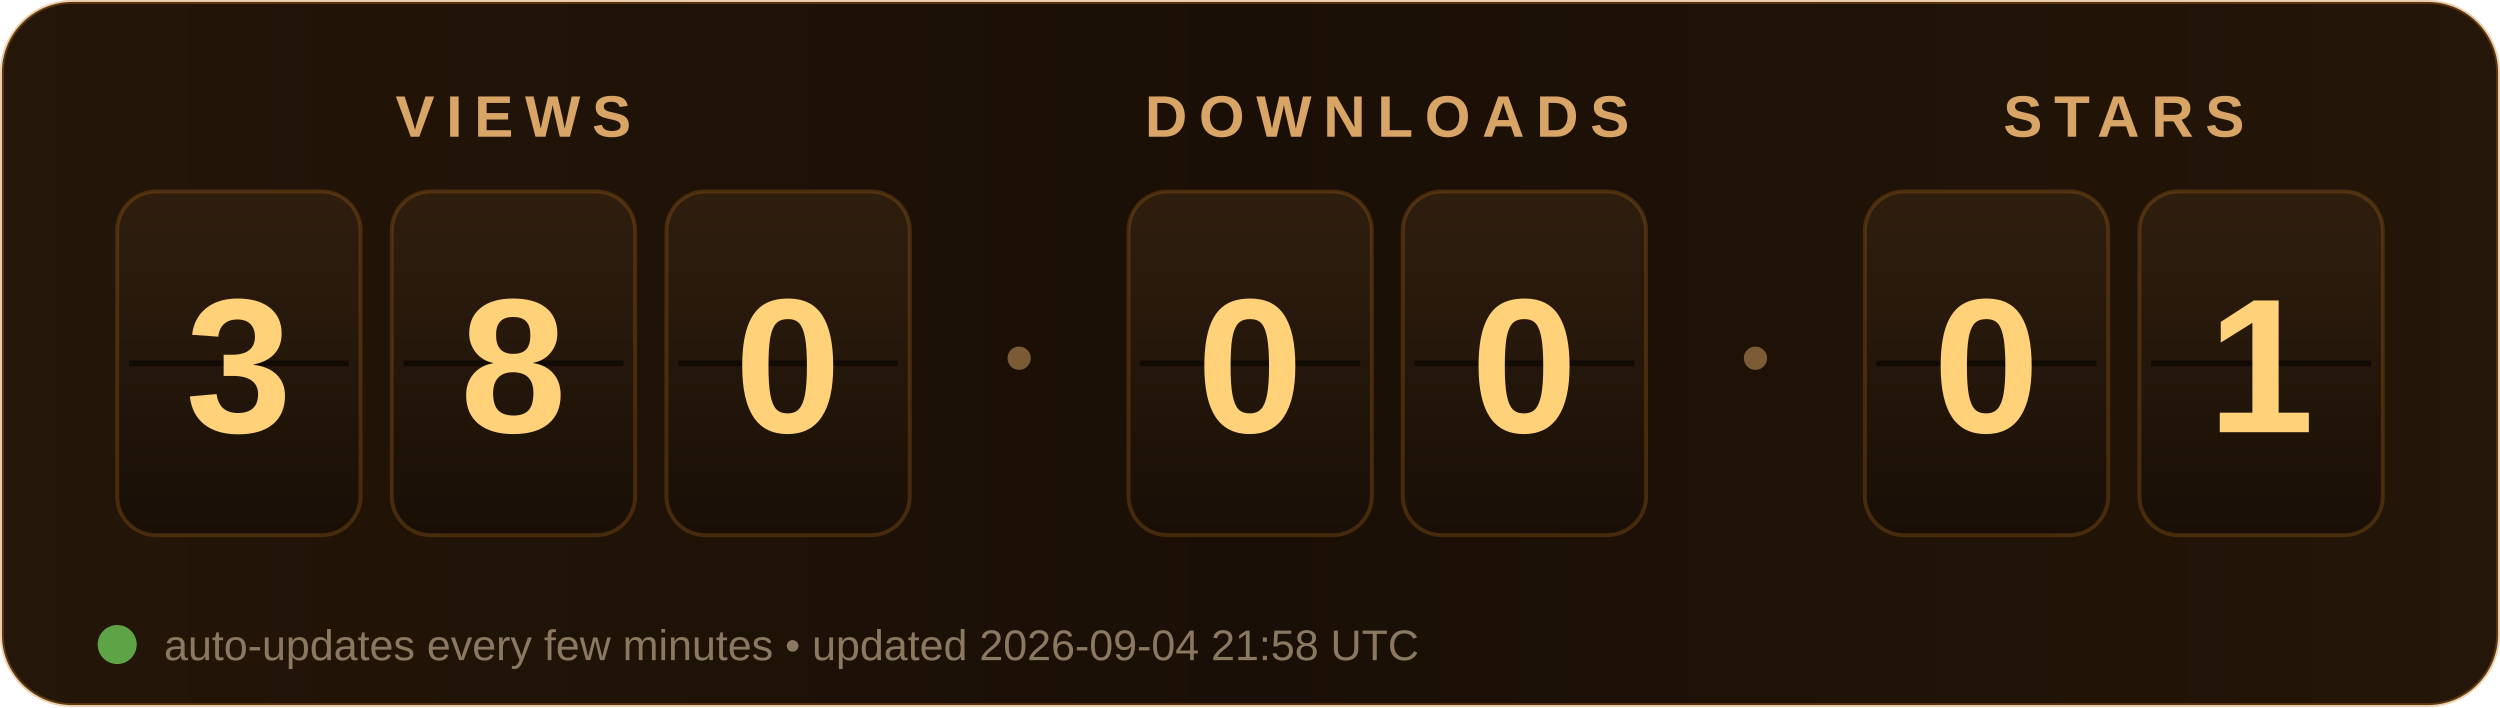
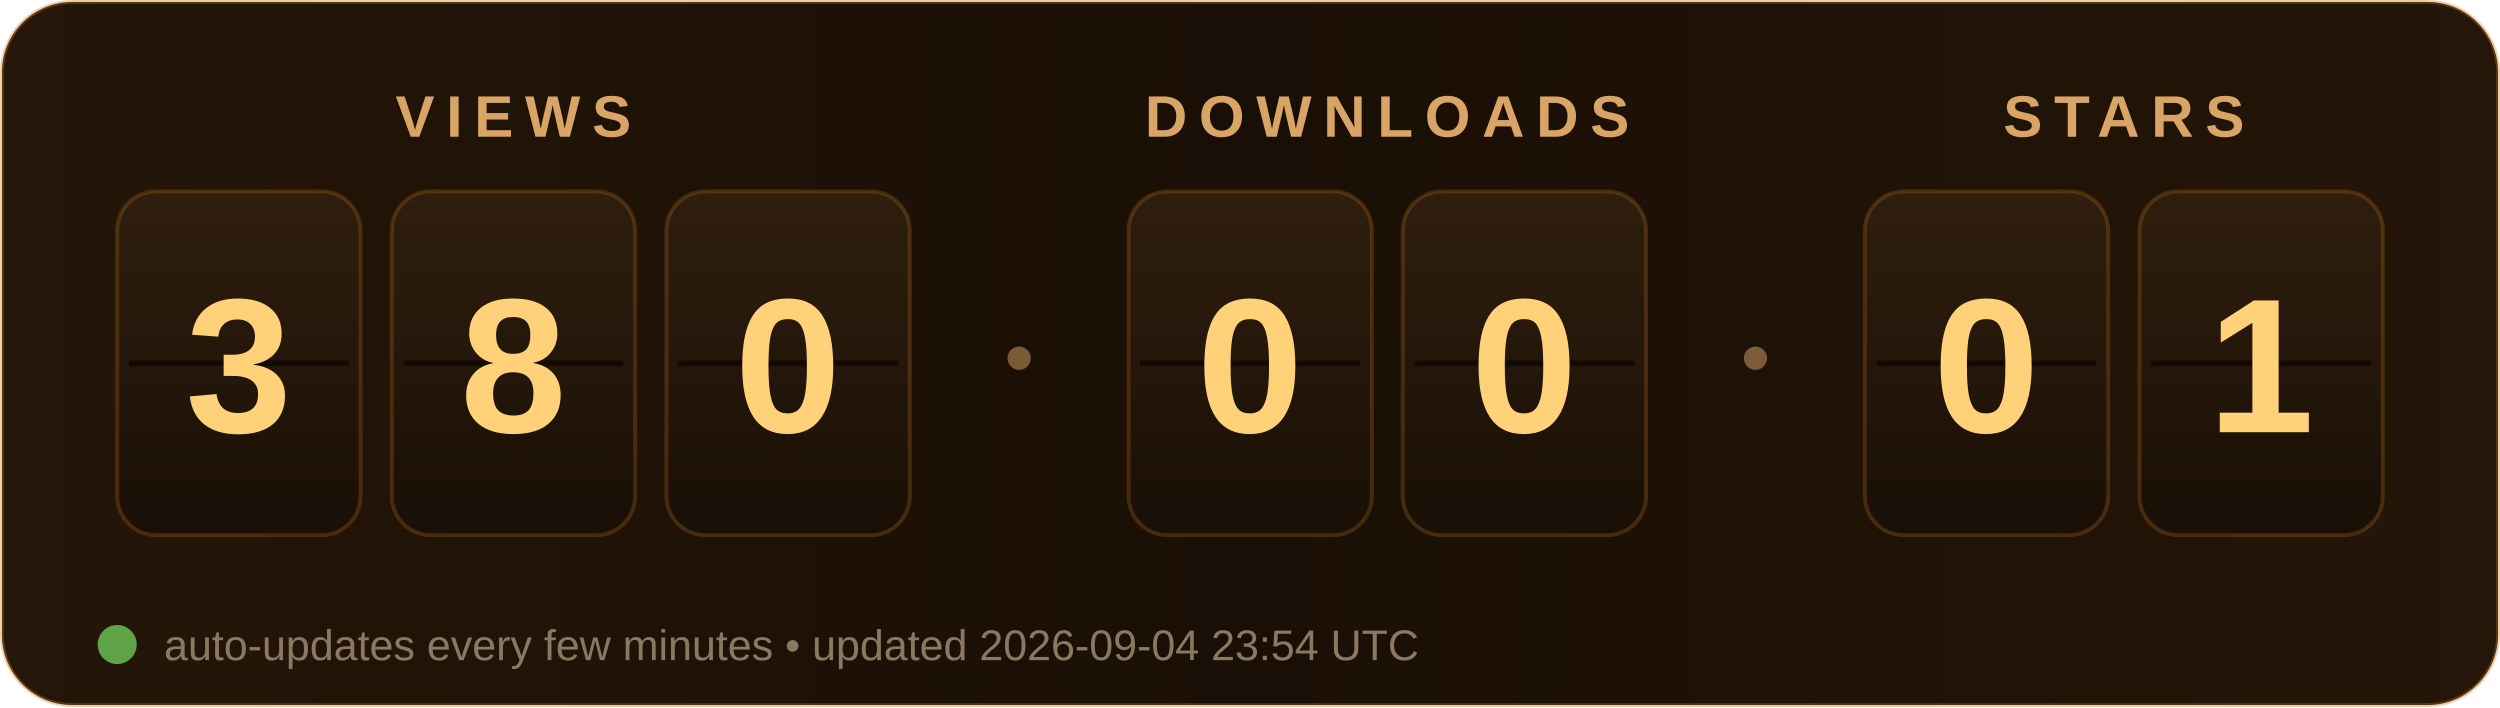
- <svg xmlns="http://www.w3.org/2000/svg" width="640" height="181" viewBox="0 0 640 181" role="img" aria-label="MelonDMA live stats — total views: 380 (tracked since 2026-08-18, GitHub only retains 14 days per API call so earlier history can't be recovered), total downloads: 0, GitHub stars: 1. Updated 2026-09-04 21:58 UTC.">
+ <svg xmlns="http://www.w3.org/2000/svg" width="640" height="181" viewBox="0 0 640 181" role="img" aria-label="MelonDMA live stats — total views: 380 (tracked since 2026-08-18, GitHub only retains 14 days per API call so earlier history can't be recovered), total downloads: 0, GitHub stars: 1. Updated 2026-09-04 23:54 UTC.">
  <defs>
    <linearGradient id="boardBg" x1="0" y1="0" x2="640" y2="0" gradientUnits="userSpaceOnUse">
      <stop offset="0" stop-color="#241608" />
      <stop offset="0.5" stop-color="#1a0f06" />
      <stop offset="1" stop-color="#241608" />
    </linearGradient>
    <linearGradient id="tileBg" x1="0" y1="0" x2="0" y2="88" gradientUnits="userSpaceOnUse">
      <stop offset="0" stop-color="#2f1e0e" />
      <stop offset="1" stop-color="#190f06" />
    </linearGradient>
  </defs>
  <rect x="0.5" y="0.5" width="639" height="180" rx="18" fill="url(#boardBg)" stroke="#C97A1E" stroke-opacity="0.35" />
  <text x="131.4" y="35" text-anchor="middle" font-family="Arial, Helvetica, sans-serif" font-weight="700" font-size="15" letter-spacing="3" fill="#D9A566">VIEWS</text>
  <g transform="translate(30.0,49)">
    <rect width="62.3" height="88" rx="10" fill="url(#tileBg)" stroke="#C97A1E" stroke-opacity="0.25" />
    <line x1="3" y1="44" x2="59.3" y2="44" stroke="#0f0904" stroke-width="1.5" opacity="0.85" />
    <text x="31.1" y="61.64" text-anchor="middle" font-family="Arial, Helvetica, sans-serif" font-weight="900" font-size="49" fill="#FFD27A">3</text>
    <rect x="0" y="44" width="62.3" height="0" rx="10" fill="#3a2410">
      <animate attributeName="height" values="0;88;0" keyTimes="0;0.55;1" dur="0.7s" begin="0.15s" calcMode="spline" keySplines="0.3 0.7 0.3 1;0.3 0 0.7 1" />
      <animate attributeName="y" values="44;0;44" keyTimes="0;0.55;1" dur="0.7s" begin="0.15s" calcMode="spline" keySplines="0.3 0.7 0.3 1;0.3 0 0.7 1" />
    </rect>
  </g>
  <g transform="translate(100.3,49)">
    <rect width="62.3" height="88" rx="10" fill="url(#tileBg)" stroke="#C97A1E" stroke-opacity="0.25" />
    <line x1="3" y1="44" x2="59.3" y2="44" stroke="#0f0904" stroke-width="1.5" opacity="0.85" />
    <text x="31.1" y="61.64" text-anchor="middle" font-family="Arial, Helvetica, sans-serif" font-weight="900" font-size="49" fill="#FFD27A">8</text>
    <rect x="0" y="44" width="62.3" height="0" rx="10" fill="#3a2410">
      <animate attributeName="height" values="0;88;0" keyTimes="0;0.55;1" dur="0.7s" begin="0.24s" calcMode="spline" keySplines="0.3 0.7 0.3 1;0.3 0 0.7 1" />
      <animate attributeName="y" values="44;0;44" keyTimes="0;0.55;1" dur="0.7s" begin="0.24s" calcMode="spline" keySplines="0.3 0.7 0.3 1;0.3 0 0.7 1" />
    </rect>
  </g>
  <g transform="translate(170.6,49)">
    <rect width="62.3" height="88" rx="10" fill="url(#tileBg)" stroke="#C97A1E" stroke-opacity="0.25" />
    <line x1="3" y1="44" x2="59.3" y2="44" stroke="#0f0904" stroke-width="1.5" opacity="0.85" />
    <text x="31.1" y="61.64" text-anchor="middle" font-family="Arial, Helvetica, sans-serif" font-weight="900" font-size="49" fill="#FFD27A">0</text>
    <rect x="0" y="44" width="62.3" height="0" rx="10" fill="#3a2410">
      <animate attributeName="height" values="0;88;0" keyTimes="0;0.55;1" dur="0.7s" begin="0.33s" calcMode="spline" keySplines="0.3 0.7 0.3 1;0.3 0 0.7 1" />
      <animate attributeName="y" values="44;0;44" keyTimes="0;0.55;1" dur="0.7s" begin="0.33s" calcMode="spline" keySplines="0.3 0.7 0.3 1;0.3 0 0.7 1" />
    </rect>
  </g>
  <text x="355.1" y="35" text-anchor="middle" font-family="Arial, Helvetica, sans-serif" font-weight="700" font-size="15" letter-spacing="3" fill="#D9A566">DOWNLOADS</text>
  <g transform="translate(288.9,49)">
    <rect width="62.3" height="88" rx="10" fill="url(#tileBg)" stroke="#C97A1E" stroke-opacity="0.25" />
    <line x1="3" y1="44" x2="59.3" y2="44" stroke="#0f0904" stroke-width="1.5" opacity="0.85" />
    <text x="31.1" y="61.64" text-anchor="middle" font-family="Arial, Helvetica, sans-serif" font-weight="900" font-size="49" fill="#FFD27A">0</text>
    <rect x="0" y="44" width="62.3" height="0" rx="10" fill="#3a2410">
      <animate attributeName="height" values="0;88;0" keyTimes="0;0.55;1" dur="0.7s" begin="0.42s" calcMode="spline" keySplines="0.3 0.7 0.3 1;0.3 0 0.7 1" />
      <animate attributeName="y" values="44;0;44" keyTimes="0;0.55;1" dur="0.7s" begin="0.42s" calcMode="spline" keySplines="0.3 0.7 0.3 1;0.3 0 0.7 1" />
    </rect>
  </g>
  <g transform="translate(359.1,49)">
    <rect width="62.3" height="88" rx="10" fill="url(#tileBg)" stroke="#C97A1E" stroke-opacity="0.25" />
    <line x1="3" y1="44" x2="59.3" y2="44" stroke="#0f0904" stroke-width="1.5" opacity="0.85" />
    <text x="31.1" y="61.64" text-anchor="middle" font-family="Arial, Helvetica, sans-serif" font-weight="900" font-size="49" fill="#FFD27A">0</text>
    <rect x="0" y="44" width="62.3" height="0" rx="10" fill="#3a2410">
      <animate attributeName="height" values="0;88;0" keyTimes="0;0.55;1" dur="0.7s" begin="0.51s" calcMode="spline" keySplines="0.3 0.7 0.3 1;0.3 0 0.7 1" />
      <animate attributeName="y" values="44;0;44" keyTimes="0;0.55;1" dur="0.7s" begin="0.51s" calcMode="spline" keySplines="0.3 0.7 0.3 1;0.3 0 0.7 1" />
    </rect>
  </g>
  <text x="543.7" y="35" text-anchor="middle" font-family="Arial, Helvetica, sans-serif" font-weight="700" font-size="15" letter-spacing="3" fill="#D9A566">STARS</text>
  <g transform="translate(477.4,49)">
    <rect width="62.3" height="88" rx="10" fill="url(#tileBg)" stroke="#C97A1E" stroke-opacity="0.25" />
    <line x1="3" y1="44" x2="59.3" y2="44" stroke="#0f0904" stroke-width="1.5" opacity="0.85" />
    <text x="31.1" y="61.64" text-anchor="middle" font-family="Arial, Helvetica, sans-serif" font-weight="900" font-size="49" fill="#FFD27A">0</text>
    <rect x="0" y="44" width="62.3" height="0" rx="10" fill="#3a2410">
      <animate attributeName="height" values="0;88;0" keyTimes="0;0.55;1" dur="0.7s" begin="0.60s" calcMode="spline" keySplines="0.3 0.7 0.3 1;0.3 0 0.7 1" />
      <animate attributeName="y" values="44;0;44" keyTimes="0;0.55;1" dur="0.7s" begin="0.60s" calcMode="spline" keySplines="0.3 0.7 0.3 1;0.3 0 0.7 1" />
    </rect>
  </g>
  <g transform="translate(547.7,49)">
    <rect width="62.3" height="88" rx="10" fill="url(#tileBg)" stroke="#C97A1E" stroke-opacity="0.25" />
    <line x1="3" y1="44" x2="59.3" y2="44" stroke="#0f0904" stroke-width="1.5" opacity="0.85" />
    <text x="31.1" y="61.64" text-anchor="middle" font-family="Arial, Helvetica, sans-serif" font-weight="900" font-size="49" fill="#FFD27A">1</text>
    <rect x="0" y="44" width="62.3" height="0" rx="10" fill="#3a2410">
      <animate attributeName="height" values="0;88;0" keyTimes="0;0.55;1" dur="0.7s" begin="0.69s" calcMode="spline" keySplines="0.3 0.7 0.3 1;0.3 0 0.7 1" />
      <animate attributeName="y" values="44;0;44" keyTimes="0;0.55;1" dur="0.7s" begin="0.69s" calcMode="spline" keySplines="0.3 0.7 0.3 1;0.3 0 0.7 1" />
    </rect>
  </g>
  <text x="260.9" y="99" text-anchor="middle" font-family="Arial, Helvetica, sans-serif" font-size="22" fill="#D9A566" opacity="0.5">•</text>
  <text x="449.4" y="99" text-anchor="middle" font-family="Arial, Helvetica, sans-serif" font-size="22" fill="#D9A566" opacity="0.5">•</text>
  <circle cx="30" cy="165" r="5" fill="#5FA347">
    <animate attributeName="opacity" values="1;0.35;1" dur="1.8s" repeatCount="indefinite" />
  </circle>
-   <text x="42" y="169" font-family="Arial, Helvetica, sans-serif" font-size="11" fill="#8B7860">auto-updates every few minutes • updated 2026-09-04 21:58 UTC</text>
+   <text x="42" y="169" font-family="Arial, Helvetica, sans-serif" font-size="11" fill="#8B7860">auto-updates every few minutes • updated 2026-09-04 23:54 UTC</text>
</svg>
